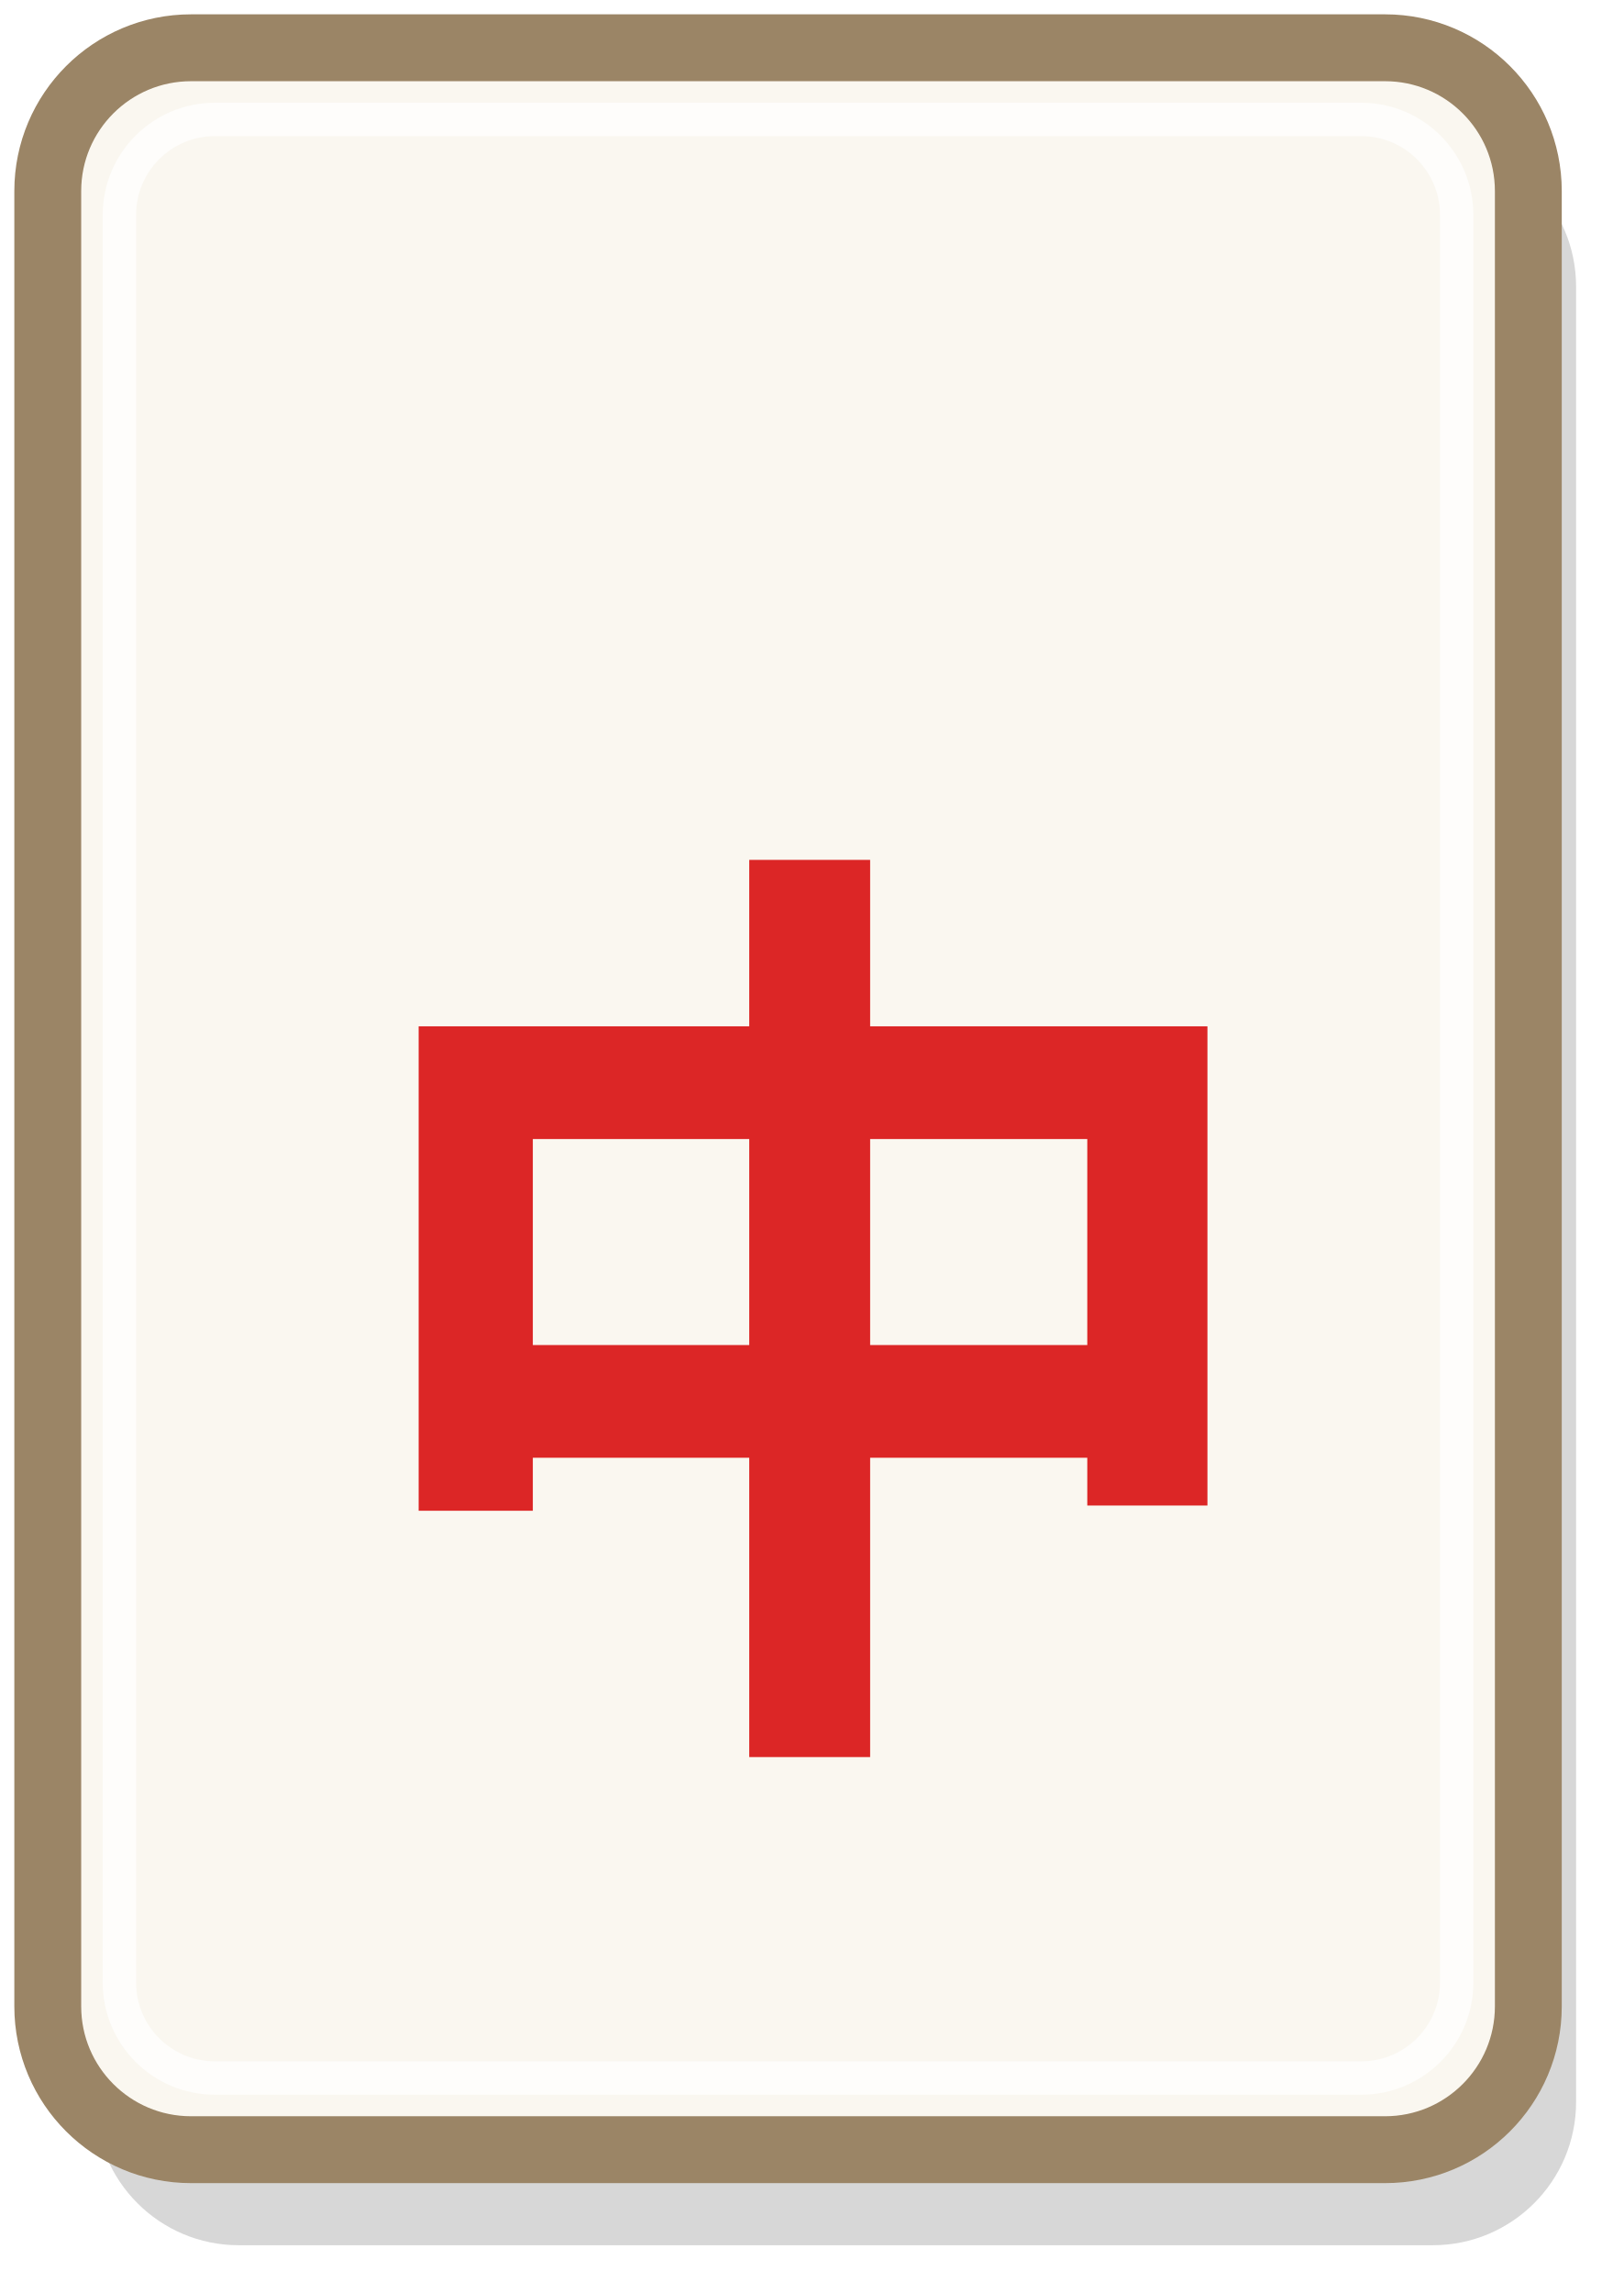
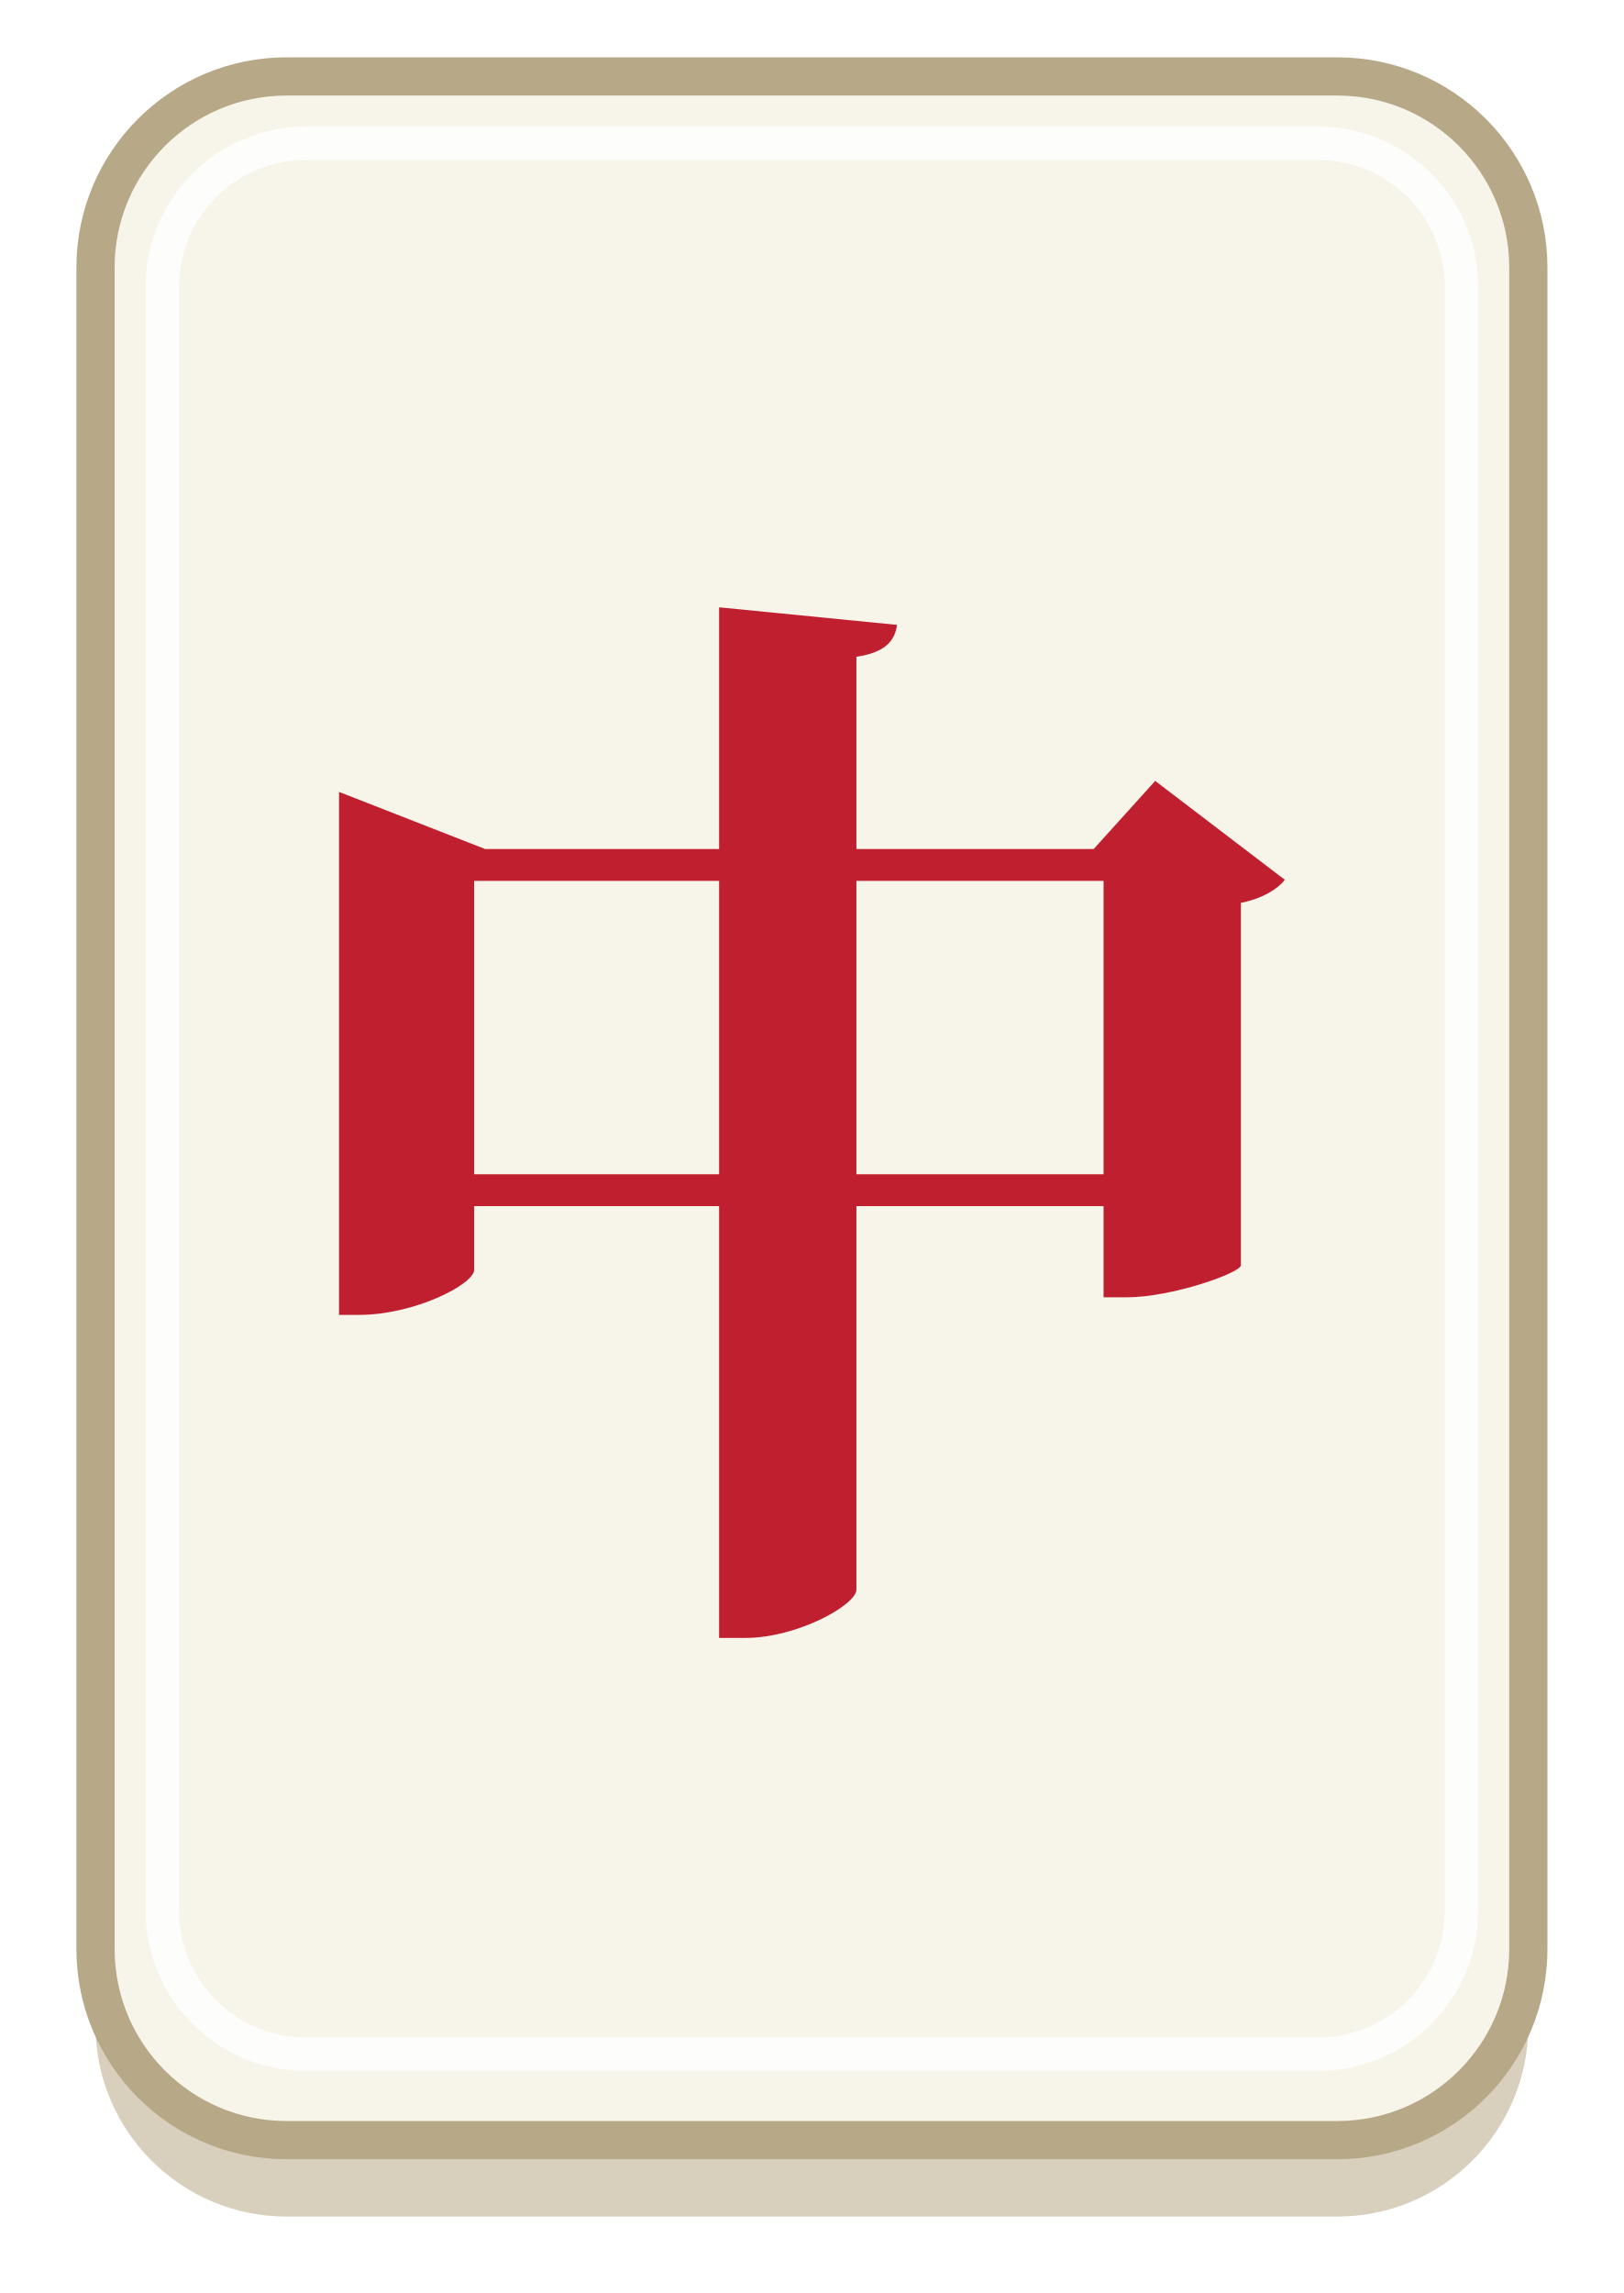
<svg xmlns="http://www.w3.org/2000/svg" viewBox="0 0 34 48">
-   <rect x="2" y="3" width="31" height="44" rx="3" fill="#00000028" />
-   <rect x="1" y="1" width="31" height="44" rx="3" fill="#faf7f0" stroke="#9b8566" stroke-width="1.4" />
-   <rect x="2.5" y="2.5" width="28" height="41" rx="2" fill="none" stroke="rgba(255,255,255,0.7)" stroke-width="0.7" />
-   <text x="17" y="28" text-anchor="middle" dominant-baseline="middle" font-family="'Noto Serif SC','Source Han Serif CK','HiraMinProN-W6','MS Mincho',serif" font-size="20" font-weight="900" fill="#dc2626">中</text>
+   <rect x="2.4" y="3" width="29.6" height="43" rx="4" fill="#0000001f" />
+   <rect x="2" y="2.4" width="30" height="44" rx="4" fill="#d8d0bc" />
+   <rect x="2" y="1.6" width="30" height="43.2" rx="4" fill="#f7f4ea" stroke="#b7a888" stroke-width="0.8" />
+   <rect x="3.4" y="3" width="27.2" height="40" rx="3" fill="none" stroke="#ffffffcc" stroke-width="0.7" />
+   <path d="M786 333H561V600H786ZM598 833 436 849V629H223L90 681V205H108C159 205 213 233 213 246V304H436V-89H460C507 -89 561 -59 561 -45V304H786V221H807C848 221 910 243 911 250V580C931 584 945 593 951 601L833 691L777 629H561V804C588 808 596 819 598 833ZM213 333V600H436V333Z" transform="translate(17 23.5) scale(0.023 -0.023) translate(-520.5 -380)" fill="#c01f2f" />
</svg>
